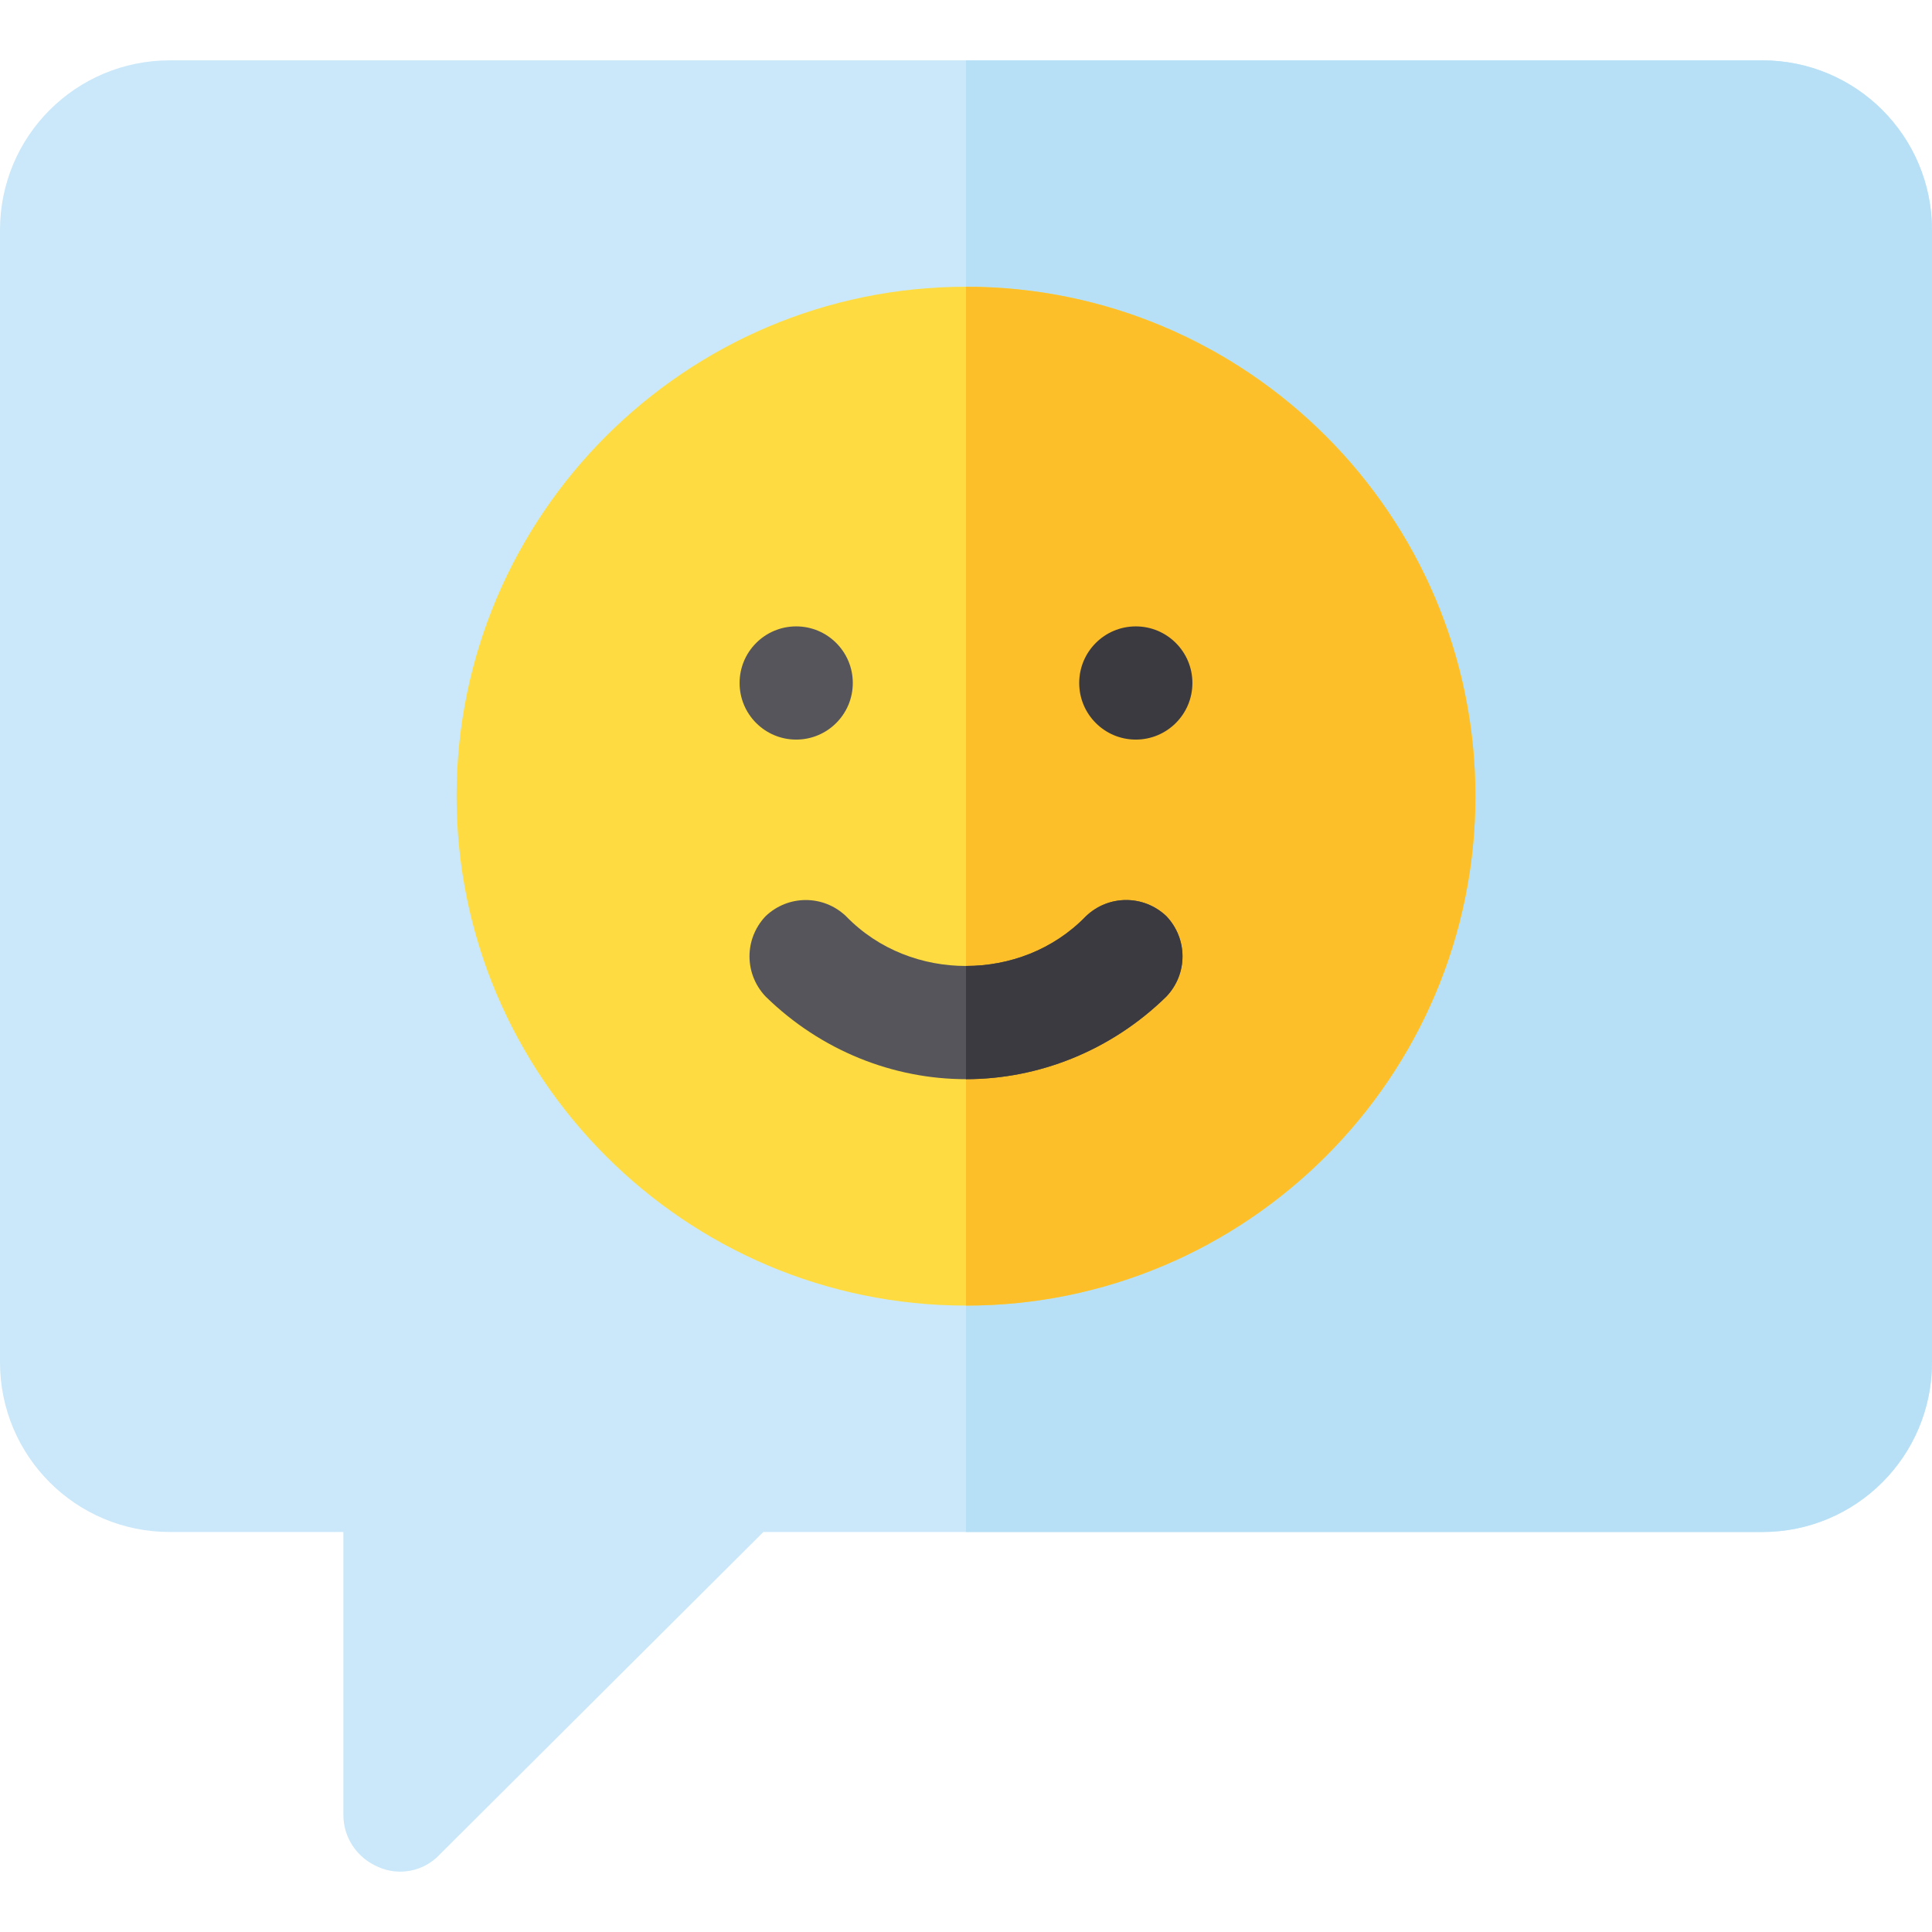
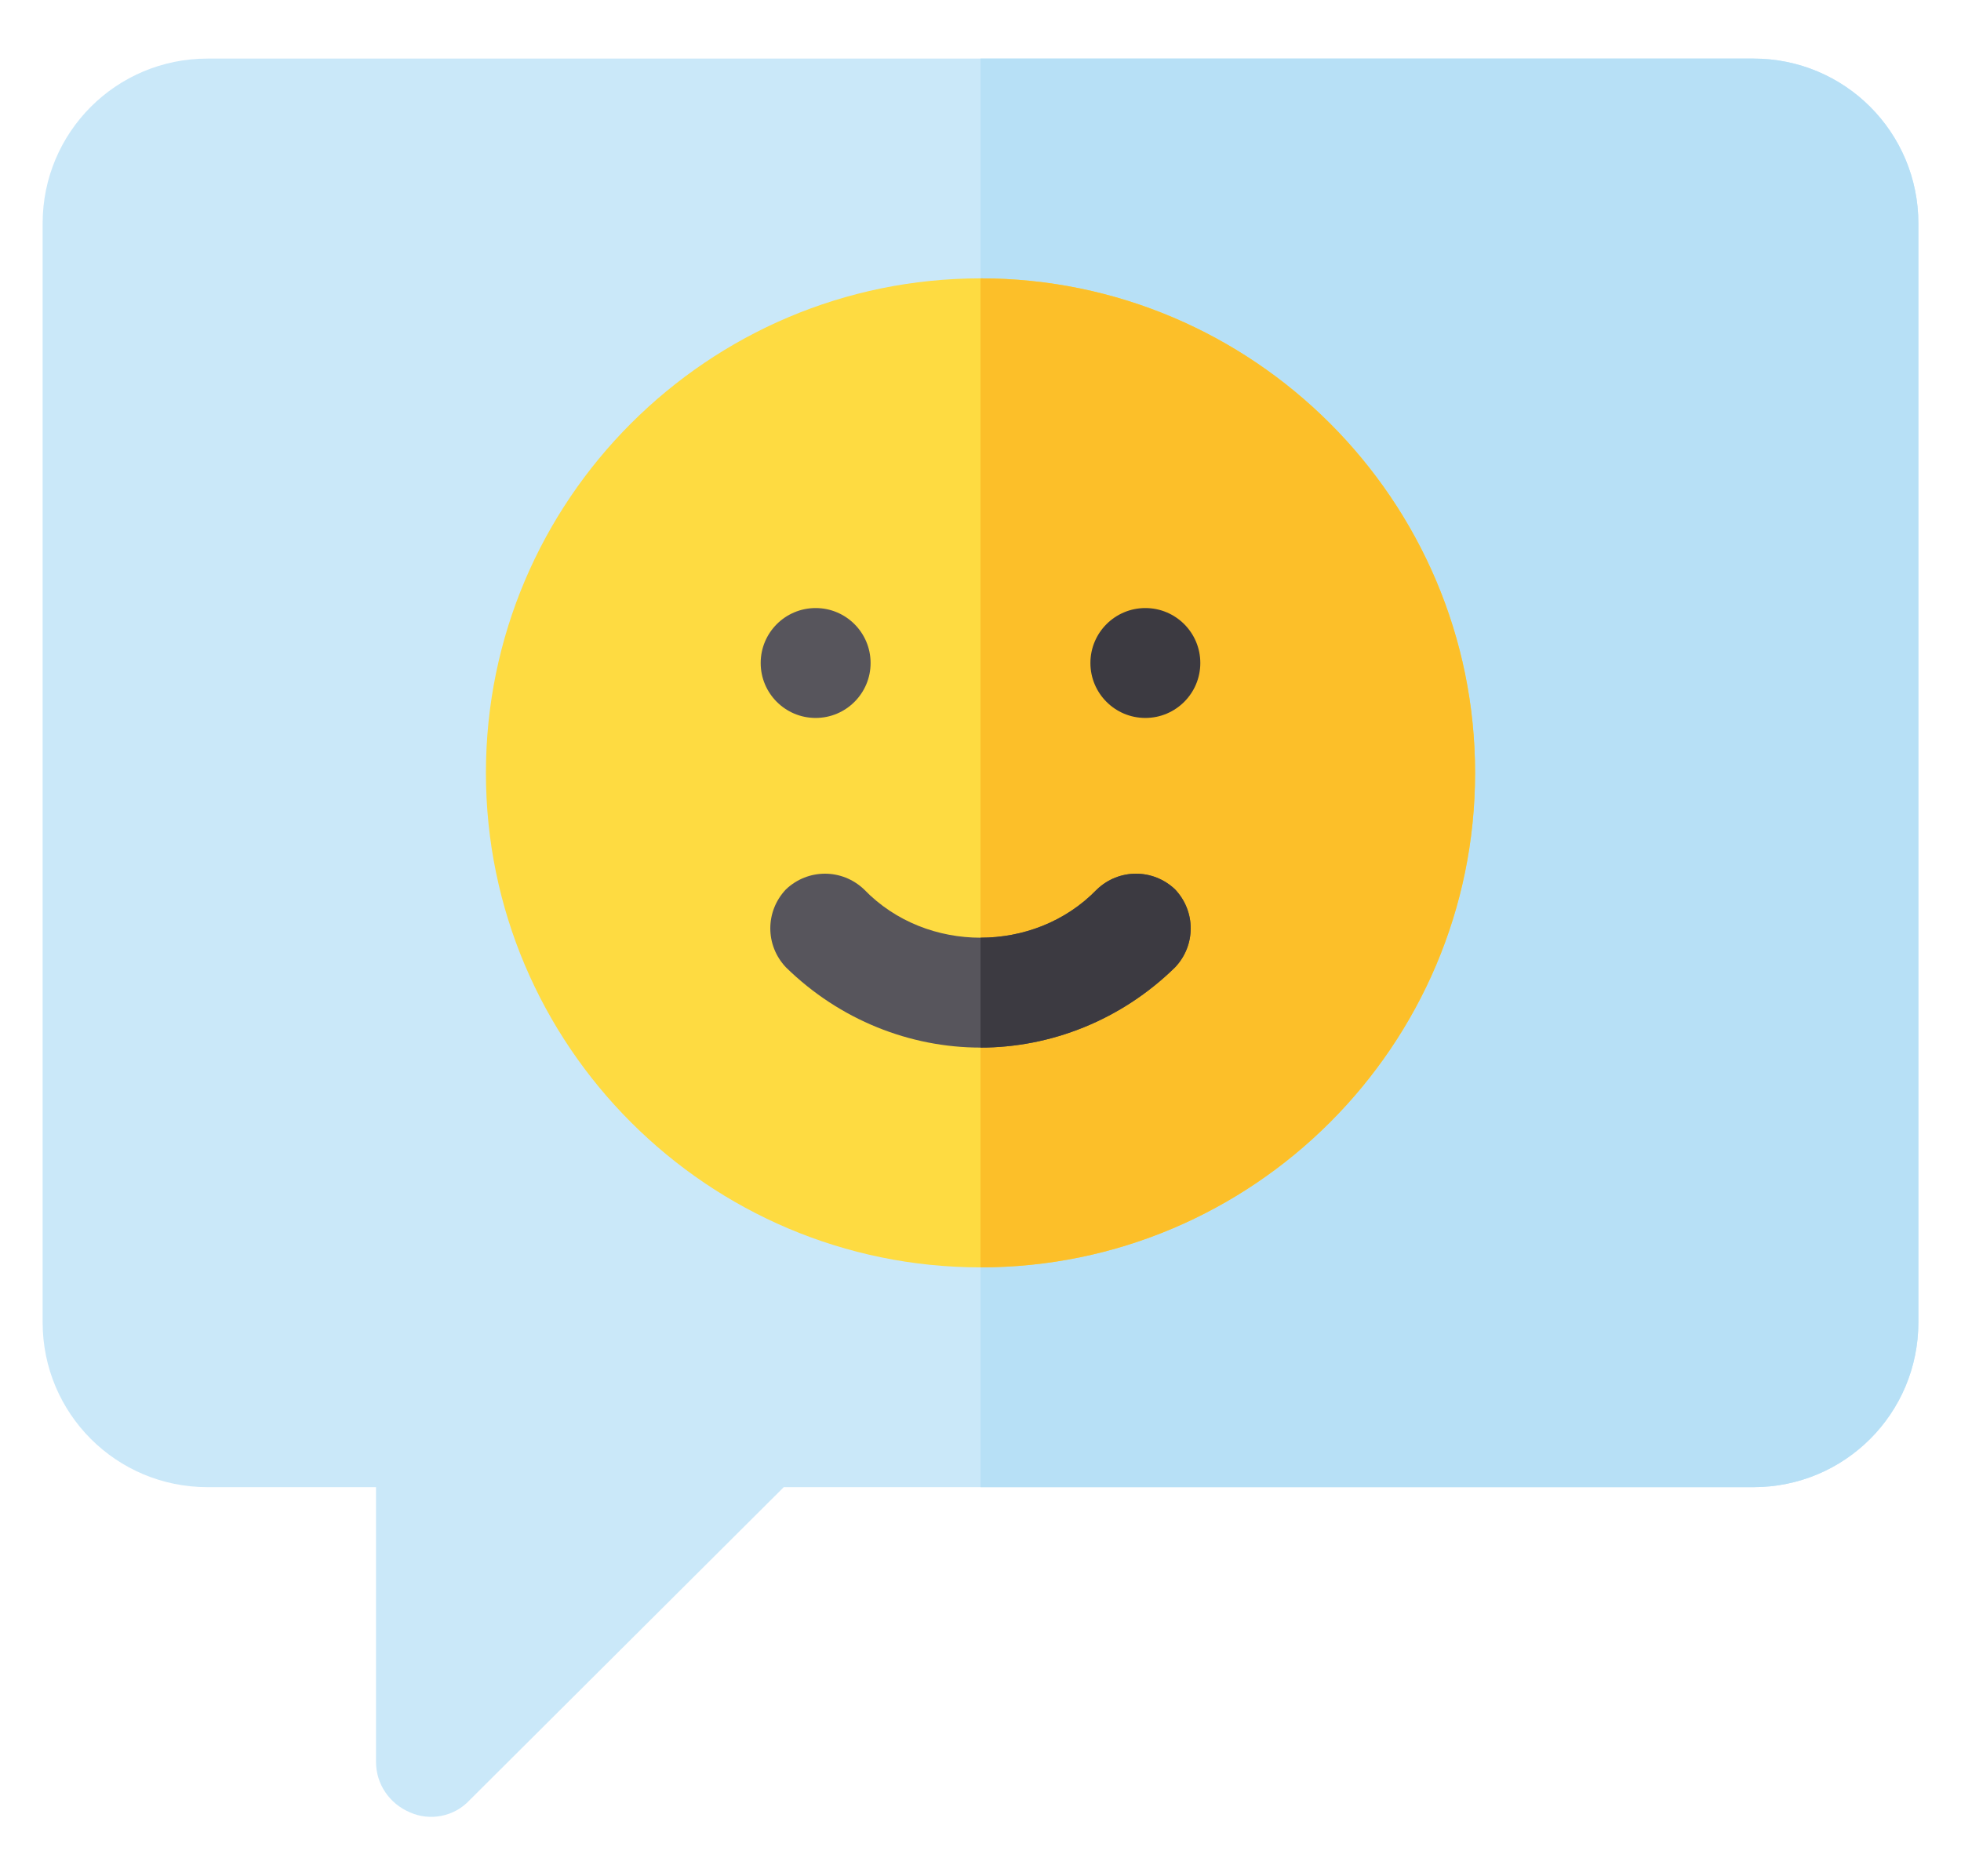
- <svg xmlns="http://www.w3.org/2000/svg" version="1.1" id="Capa_1" x="0px" y="0px" viewBox="0 0 512 512" style="enable-background:new 0 0 512 512;" xml:space="preserve">
+ <svg xmlns="http://www.w3.org/2000/svg" version="1.1" id="Capa_1" x="0px" y="0px" viewBox="0 0 512 512" width="92" height="88" style="enable-background:new 0 0 512 512;" xml:space="preserve">
  <path style="fill:#CAE8F9;" d="M467,15.994H45c-24.902,0-45,20.099-45,45v300c0,24.899,20.098,45,45,45h46v75  c0,6,3.6,11.4,9.302,13.799c5.398,2.401,11.997,1.201,16.198-3.3l85.8-85.499H467c24.902,0,45-20.101,45-45v-300  C512,36.093,491.902,15.994,467,15.994z" />
  <path style="fill:#B7E0F6;" d="M512,60.994v300c0,24.899-20.098,45-45,45H256v-390h211C491.902,15.994,512,36.093,512,60.994z" />
  <path style="fill:#FEDB41;" d="M256,75.994c-74.399,0-135,60.599-135,135c0,74.399,60.601,135,135,135s135-60.601,135-135  C391,136.592,330.399,75.994,256,75.994z" />
  <path style="fill:#FCBF29;" d="M391,210.994c0,74.399-60.601,135-135,135v-270C330.399,75.994,391,136.592,391,210.994z" />
  <g>
    <path style="fill:#57555C;" d="M309.101,264.092c-14.7,14.401-33.9,21.901-53.101,21.901s-38.401-7.5-53.101-21.901   c-5.698-5.999-5.698-15.298,0-21.299c5.999-5.7,15.3-5.7,21.299,0c8.701,9,20.402,13.2,31.802,13.2s23.101-4.2,31.802-13.2   c5.999-5.7,15.3-5.7,21.299,0C314.799,248.794,314.799,258.094,309.101,264.092z" />
    <circle style="fill:#57555C;" cx="211" cy="180.999" r="15" />
  </g>
  <g>
    <circle style="fill:#3C3A41;" cx="301" cy="180.999" r="15" />
    <path style="fill:#3C3A41;" d="M309.101,264.092c-14.7,14.401-33.9,21.901-53.101,21.901v-30c11.4,0,23.101-4.2,31.802-13.2   c5.999-5.7,15.3-5.7,21.299,0C314.799,248.794,314.799,258.094,309.101,264.092z" />
  </g>
  <g>
</g>
  <g>
</g>
  <g>
</g>
  <g>
</g>
  <g>
</g>
  <g>
</g>
  <g>
</g>
  <g>
</g>
  <g>
</g>
  <g>
</g>
  <g>
</g>
  <g>
</g>
  <g>
</g>
  <g>
</g>
  <g>
</g>
</svg>
